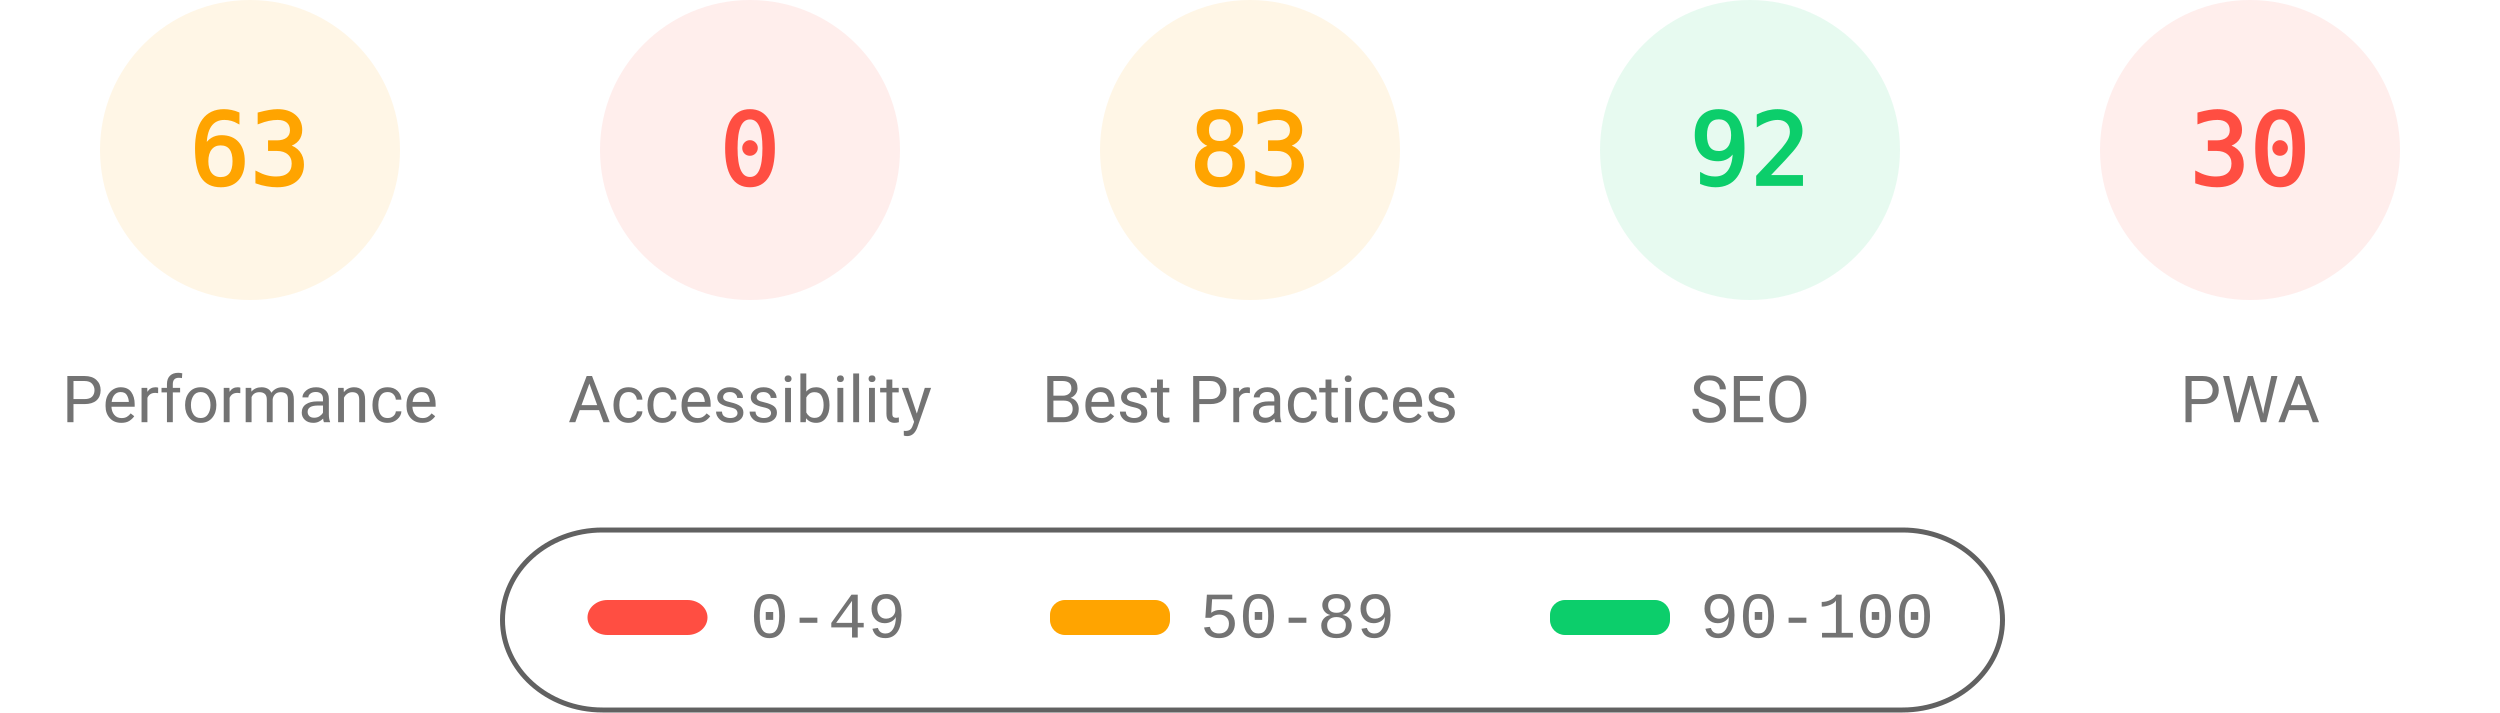
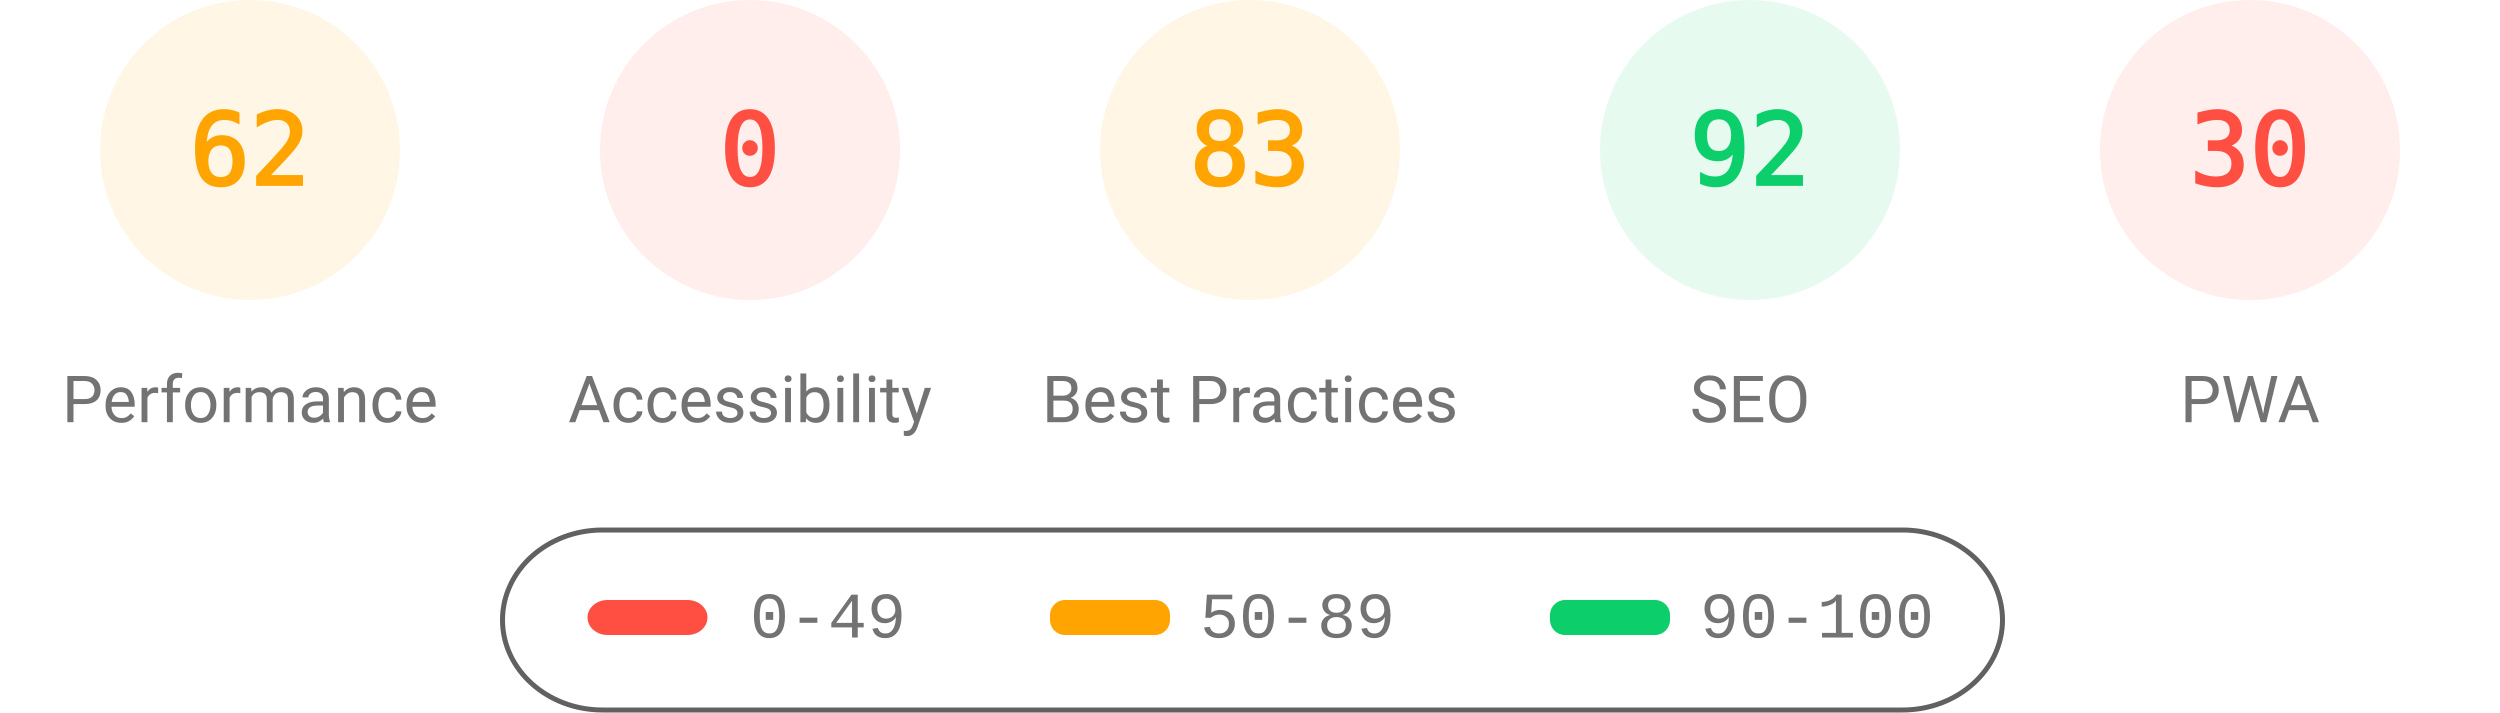
<svg xmlns="http://www.w3.org/2000/svg" fill="none" width="1000" height="285">
  <style>.gauge-base{opacity:.1}.gauge-arc{fill:none;animation-delay:250ms;stroke-linecap:round;transform:rotate(-90deg);transform-origin:100px 60px;animation:load-gauge 1s ease forwards}.guage-text{font-size:40px;font-family:monospace;text-align:center}.guage-red{color:#ff4e42;fill:#ff4e42;stroke:#ff4e42}.guage-orange{color:#ffa400;fill:#ffa400;stroke:#ffa400}.guage-green{color:#0cce6b;fill:#0cce6b;stroke:#0cce6b}.guage-undefined{color:#5c5c5c;fill:#5c5c5c;stroke:#5c5c5c}.guage-title{color:#737373;fill:#737373;stroke:none;font-size:26px;line-height:26px;font-family:Roboto,Halvetica,Arial,sans-serif}@keyframes load-gauge{from{stroke-dasharray:0 352.858}}</style>
  <svg class="guage-div guage-perf guage-orange" viewBox="0 0 200 200" width="200" height="200">
    <circle class="gauge-base" r="56" cx="100" cy="60" stroke-width="8" />
-     <circle class="gauge-arc guage-arc-1" r="56" cx="100" cy="60" stroke-width="8" style="stroke-dasharray:221.671,351.858" />
-     <text class="guage-text" x="100" y="60" alignment-baseline="central" dominant-baseline="central" text-anchor="middle">63</text>
+     <circle class="gauge-arc guage-arc-1" r="56" cx="100" cy="60" stroke-width="8" style="stroke-dasharray:218.152,351.858" />
+     <text class="guage-text" x="100" y="60" alignment-baseline="central" dominant-baseline="central" text-anchor="middle">62</text>
    <text class="guage-title" x="100" y="160" alignment-baseline="central" dominant-baseline="central" text-anchor="middle">Performance</text>
  </svg>
  <svg class="guage-div guage-acc guage-red" viewBox="0 0 200 200" width="200" height="200" x="200">
    <circle class="gauge-base" r="56" cx="100" cy="60" stroke-width="8" />
    <circle class="gauge-arc guage-arc-2" r="56" cx="100" cy="60" stroke-width="8" style="stroke-dasharray:0,351.858" />
    <text class="guage-text" x="100" y="60" alignment-baseline="central" dominant-baseline="central" text-anchor="middle">0</text>
    <text class="guage-title" x="100" y="160" alignment-baseline="central" dominant-baseline="central" text-anchor="middle">Accessibility</text>
  </svg>
  <svg class="guage-div guage-best guage-orange" viewBox="0 0 200 200" width="200" height="200" x="400">
    <circle class="gauge-base" r="56" cx="100" cy="60" stroke-width="8" />
    <circle class="gauge-arc guage-arc-3" r="56" cx="100" cy="60" stroke-width="8" style="stroke-dasharray:292.042,351.858" />
    <text class="guage-text" x="100" y="60" alignment-baseline="central" dominant-baseline="central" text-anchor="middle">83</text>
    <text class="guage-title" x="100" y="160" alignment-baseline="central" dominant-baseline="central" text-anchor="middle">Best Practices</text>
  </svg>
  <svg class="guage-div guage-seo guage-green" viewBox="0 0 200 200" width="200" height="200" x="600">
    <circle class="gauge-base" r="56" cx="100" cy="60" stroke-width="8" />
    <circle class="gauge-arc guage-arc-4" r="56" cx="100" cy="60" stroke-width="8" style="stroke-dasharray:323.709,351.858" />
    <text class="guage-text" x="100" y="60" alignment-baseline="central" dominant-baseline="central" text-anchor="middle">92</text>
    <text class="guage-title" x="100" y="160" alignment-baseline="central" dominant-baseline="central" text-anchor="middle">SEO</text>
  </svg>
  <svg class="guage-div guage-pwa guage-red" viewBox="0 0 200 200" width="200" height="200" x="800">
    <circle class="gauge-base" r="56" cx="100" cy="60" stroke-width="8" />
    <circle class="gauge-arc guage-arc-4" r="56" cx="100" cy="60" stroke-width="8" style="stroke-dasharray:105.557,351.858" />
    <text class="guage-text" x="100" y="60" alignment-baseline="central" dominant-baseline="central" text-anchor="middle">30</text>
    <text class="guage-title" x="100" y="160" alignment-baseline="central" dominant-baseline="central" text-anchor="middle">PWA</text>
  </svg>
  <svg width="604" height="76" x="200" y="210">
    <path fill="none" id="canvas_background" d="M-1-1h604v80H-1z" />
    <rect fill-opacity="0" stroke="#616161" stroke-width="2" rx="40" id="svg_2" height="72" width="600" y="2" x="1" fill="#000" />
    <rect stroke="#000" rx="8" id="svg_3" height="14" width="48" y="30" x="35" stroke-opacity="null" stroke-width="0" fill="#ff4e42" />
    <rect stroke="#000" rx="6" id="svg_4" height="14" width="48" y="30" x="220" stroke-opacity="null" stroke-width="0" fill="#ffa400" />
    <rect stroke="#000" rx="6" id="svg_5" height="14" width="48" y="30" x="420" stroke-opacity="null" stroke-width="0" fill="#0cce6b" />
    <text xml:space="preserve" text-anchor="start" font-family="'Courier New', Courier, monospace" font-size="26" id="svg_6" y="45" x="100" stroke-opacity="null" stroke-width="0" stroke="#000" fill="#737373">0-49</text>
    <text xml:space="preserve" text-anchor="start" font-family="'Courier New', Courier, monospace" font-size="26" id="svg_7" y="45" x="280" stroke-opacity="null" stroke-width="0" stroke="#000" fill="#737373">50-89</text>
    <text xml:space="preserve" text-anchor="start" font-family="'Courier New', Courier, monospace" font-size="26" id="svg_8" y="45" x="480" stroke-opacity="null" stroke-width="0" stroke="#000" fill="#737373">90-100</text>
  </svg>
</svg>
